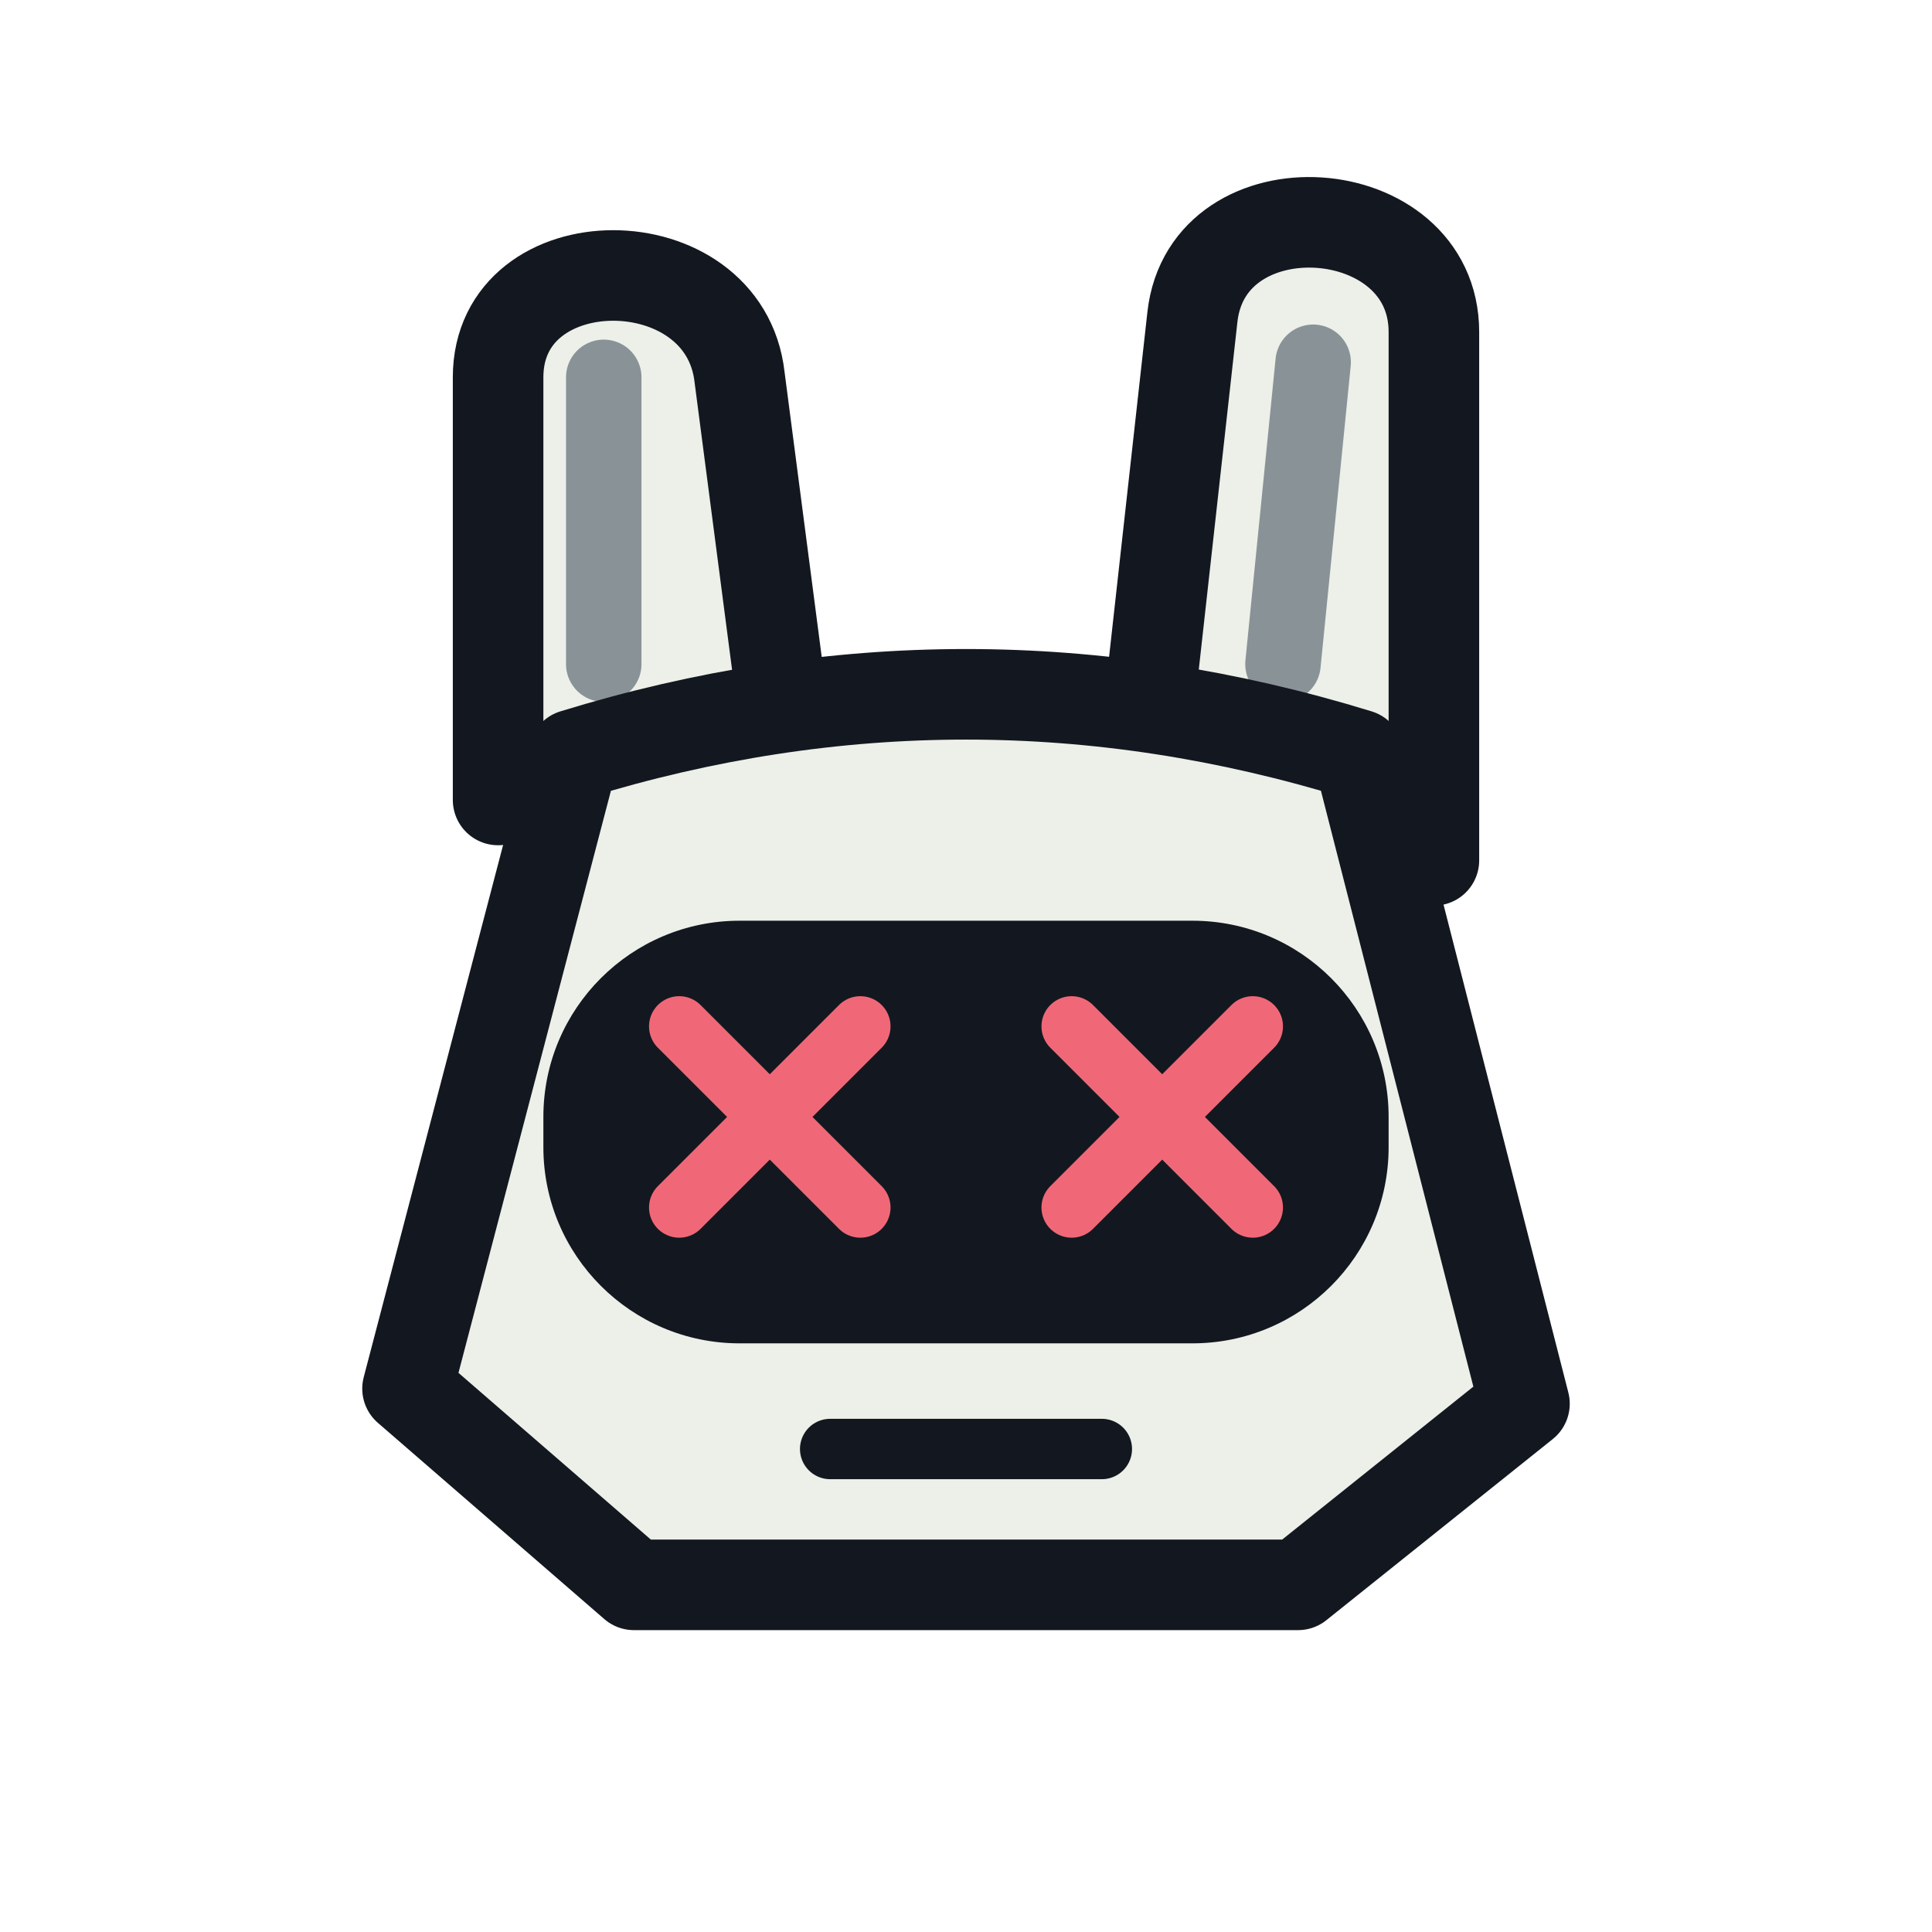
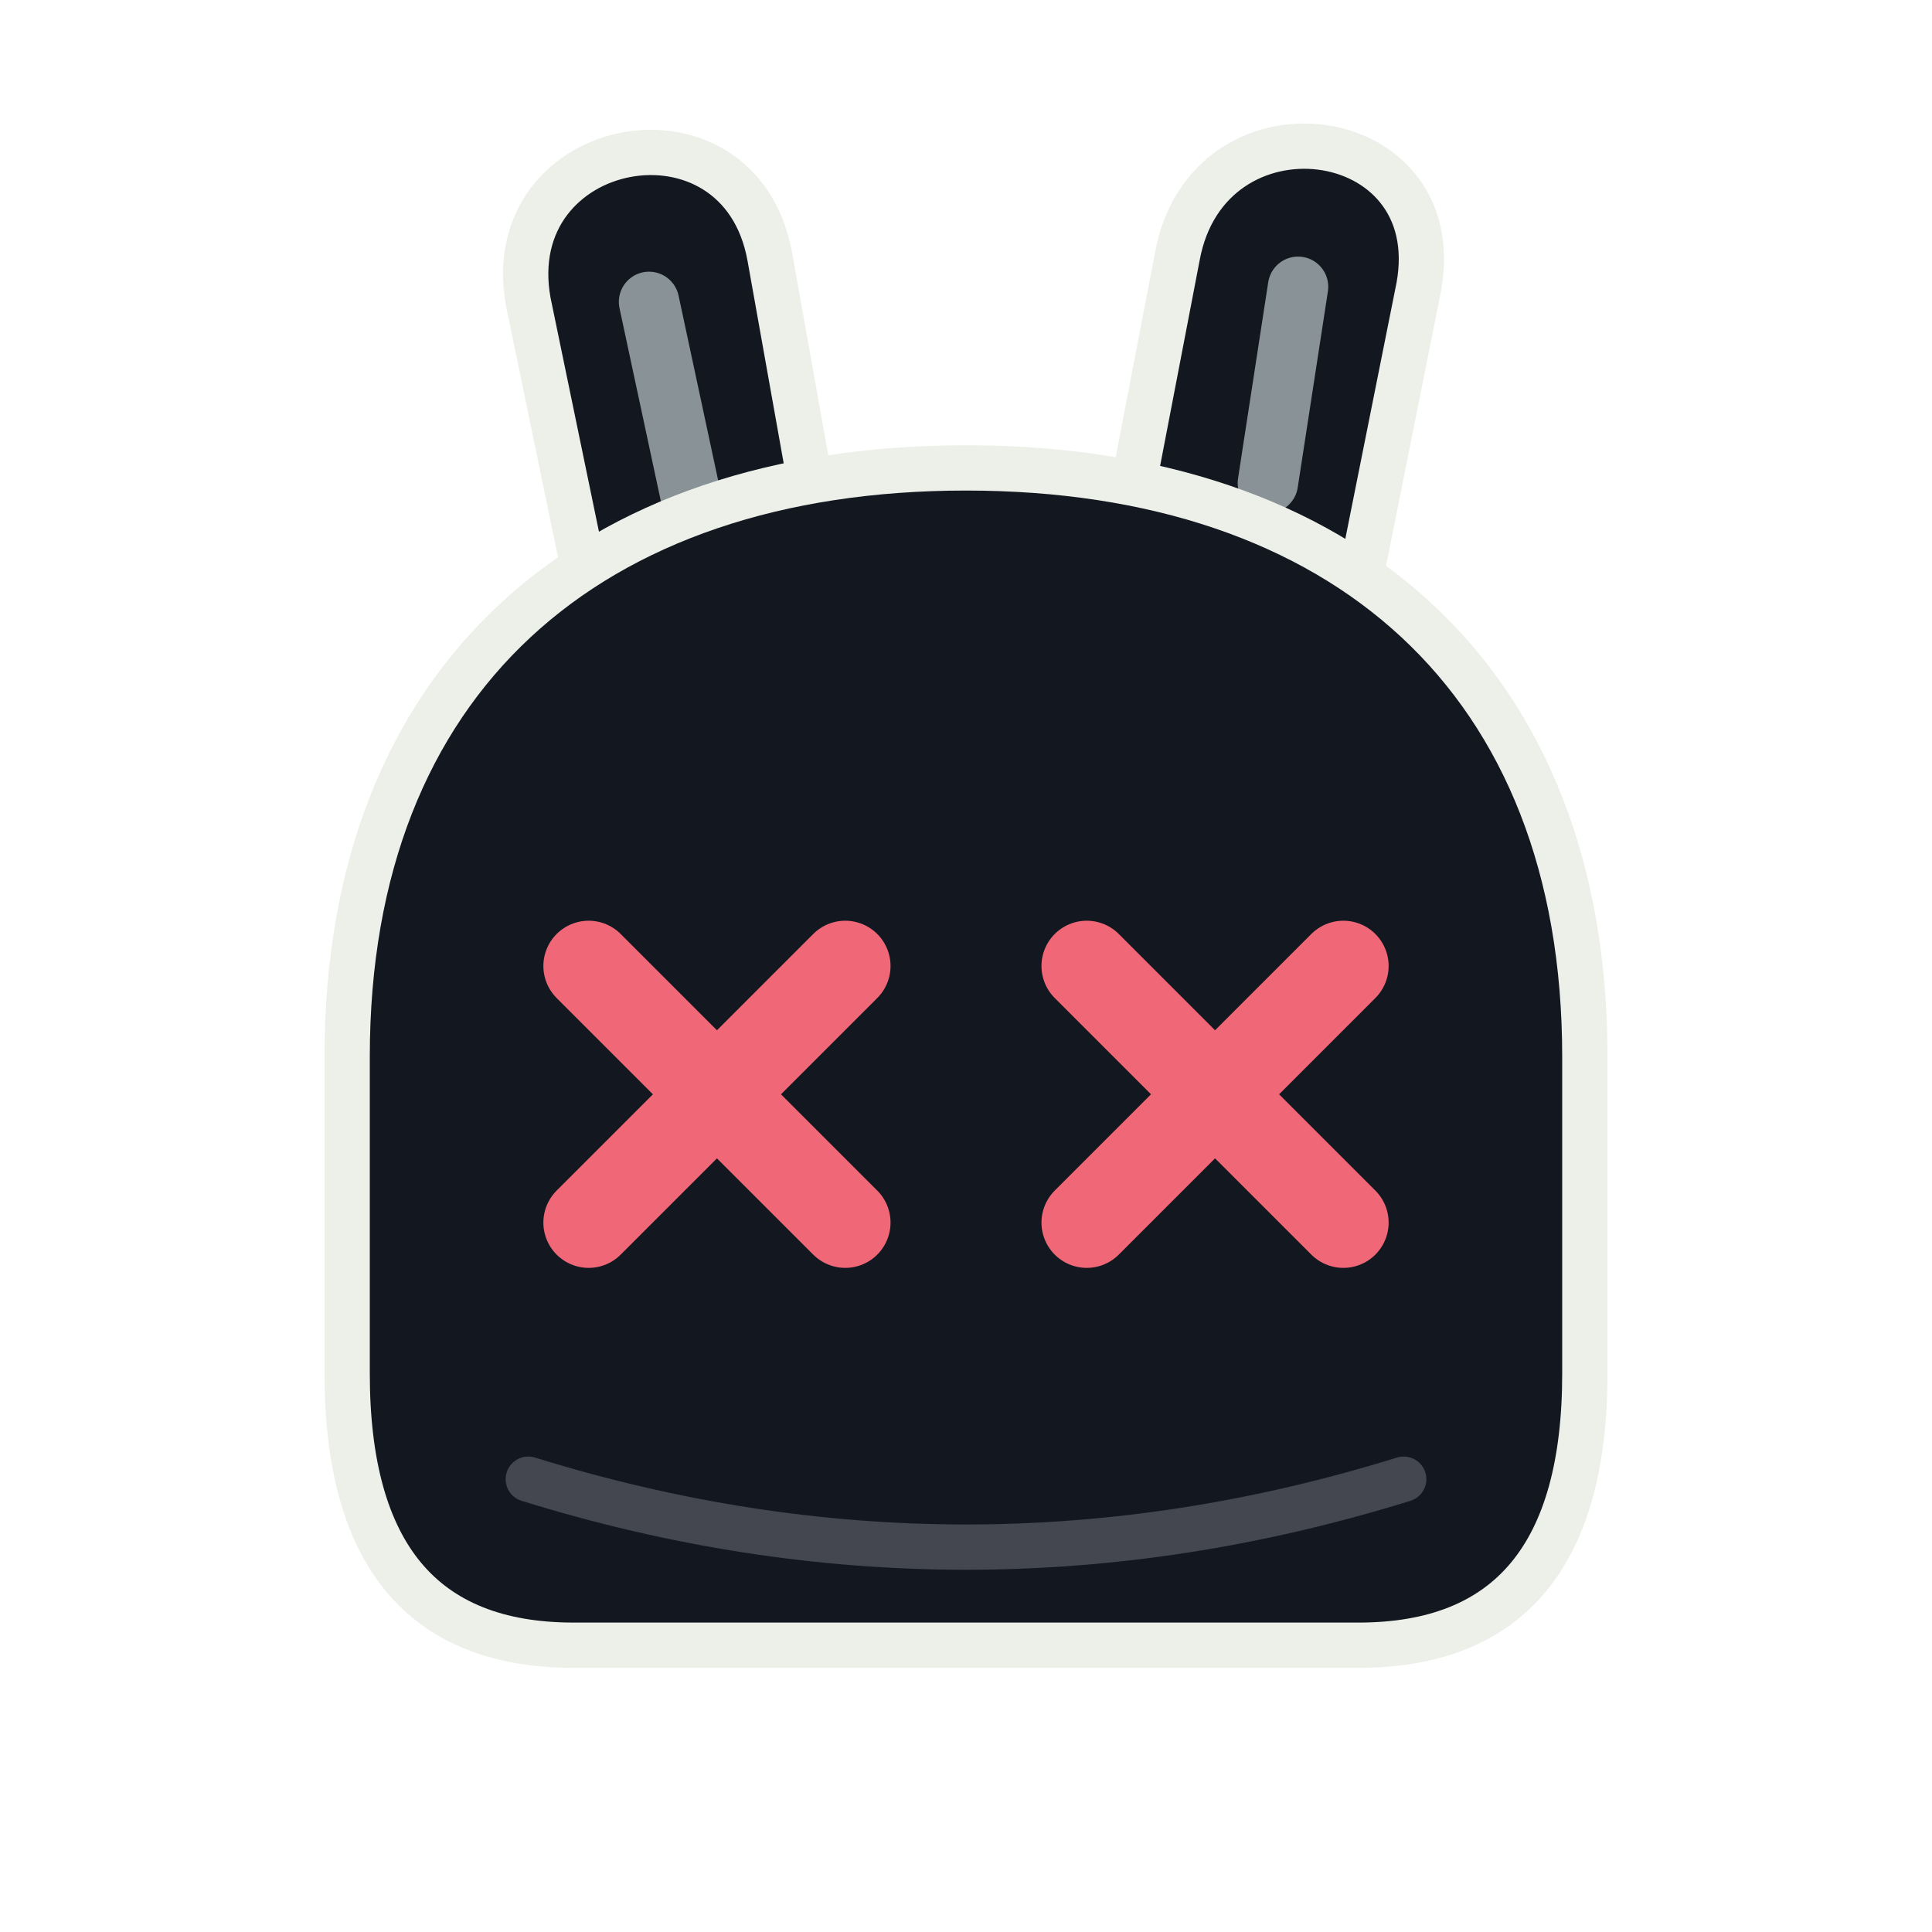
<svg xmlns="http://www.w3.org/2000/svg" width="128" height="128" viewBox="0 0 128 128">
  <g stroke-linecap="round" stroke-linejoin="round">
-     <path d="M33 53V25c0-9 15-9 16 0l3 23m24 0 3-27c1-9 16-8 16 1v35" fill="#edf0e9" stroke="#131820" stroke-width="6" stroke-linejoin="round" />
-     <path d="M40 25v19m47-20-2 20" stroke="#899397" stroke-width="5" />
-     <path d="M38 50Q64 42 90 50l11 43-15 12H42L27 92Z" fill="#edf0e9" stroke="#131820" stroke-width="6" stroke-linejoin="round" />
-     <rect x="36" y="61" width="56" height="28" rx="13" fill="#131820" />
-     <path d="m45 68 12 12m0-12L45 80m26-12 12 12m0-12L71 80" stroke="#f06877" stroke-width="4" />
-     <path d="M55 96h18" stroke="#131820" stroke-width="4" />
+     <path d="m41 49-6-29c-2-11 14-14 16-3l5 28m17-2 5-26c2-11 18-9 16 2l-6 30" fill="#131820" stroke="#edf0e9" stroke-width="3" />
+     <path d="m43 20 3 14m40-15-2 13" stroke="#899397" stroke-width="4" />
+     <path d="M23 91V70c0-25 16-39 41-39s41 14 41 39v21q0 18-15 18H38q-15 0-15-18Z" fill="#131820" stroke="#edf0e9" stroke-width="3" />
+     <path d="m39 64 17 17m0-17L39 81m33-17 17 17m0-17L72 81" stroke="#f06877" stroke-width="6" />
+     <path d="M35 98q29 9 58 0" fill="none" stroke="#444650" stroke-width="3" />
  </g>
</svg>
